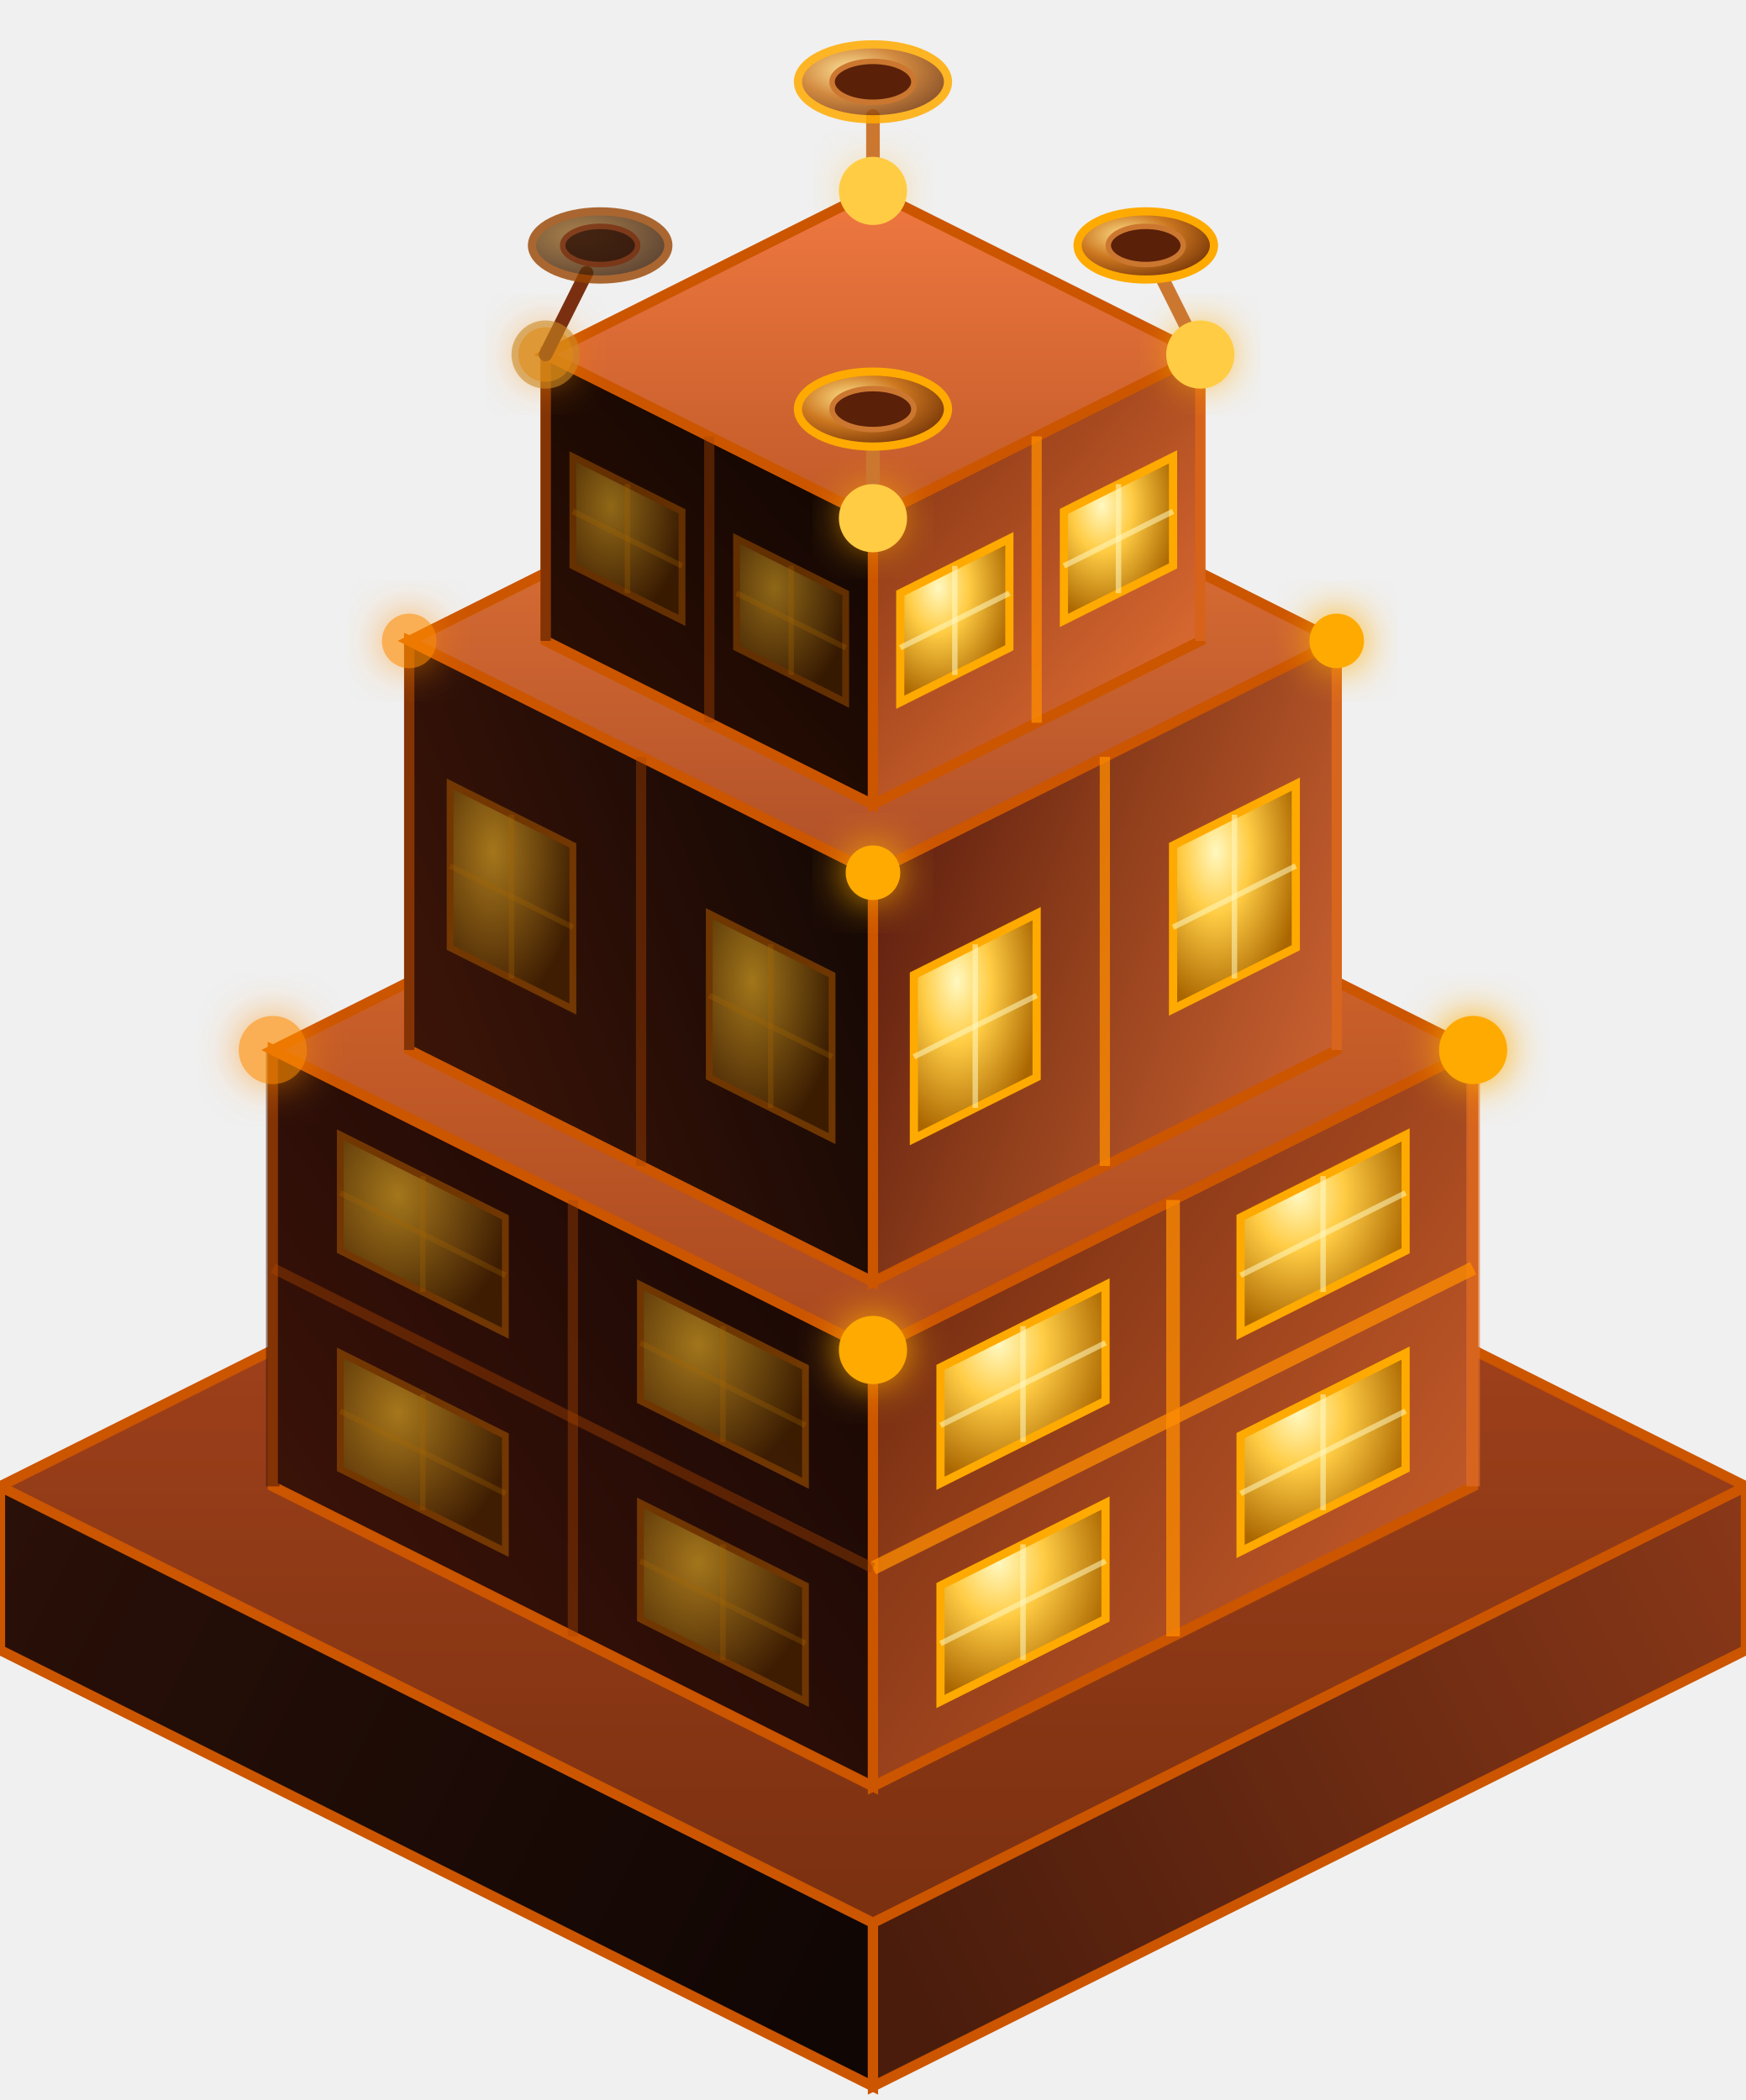
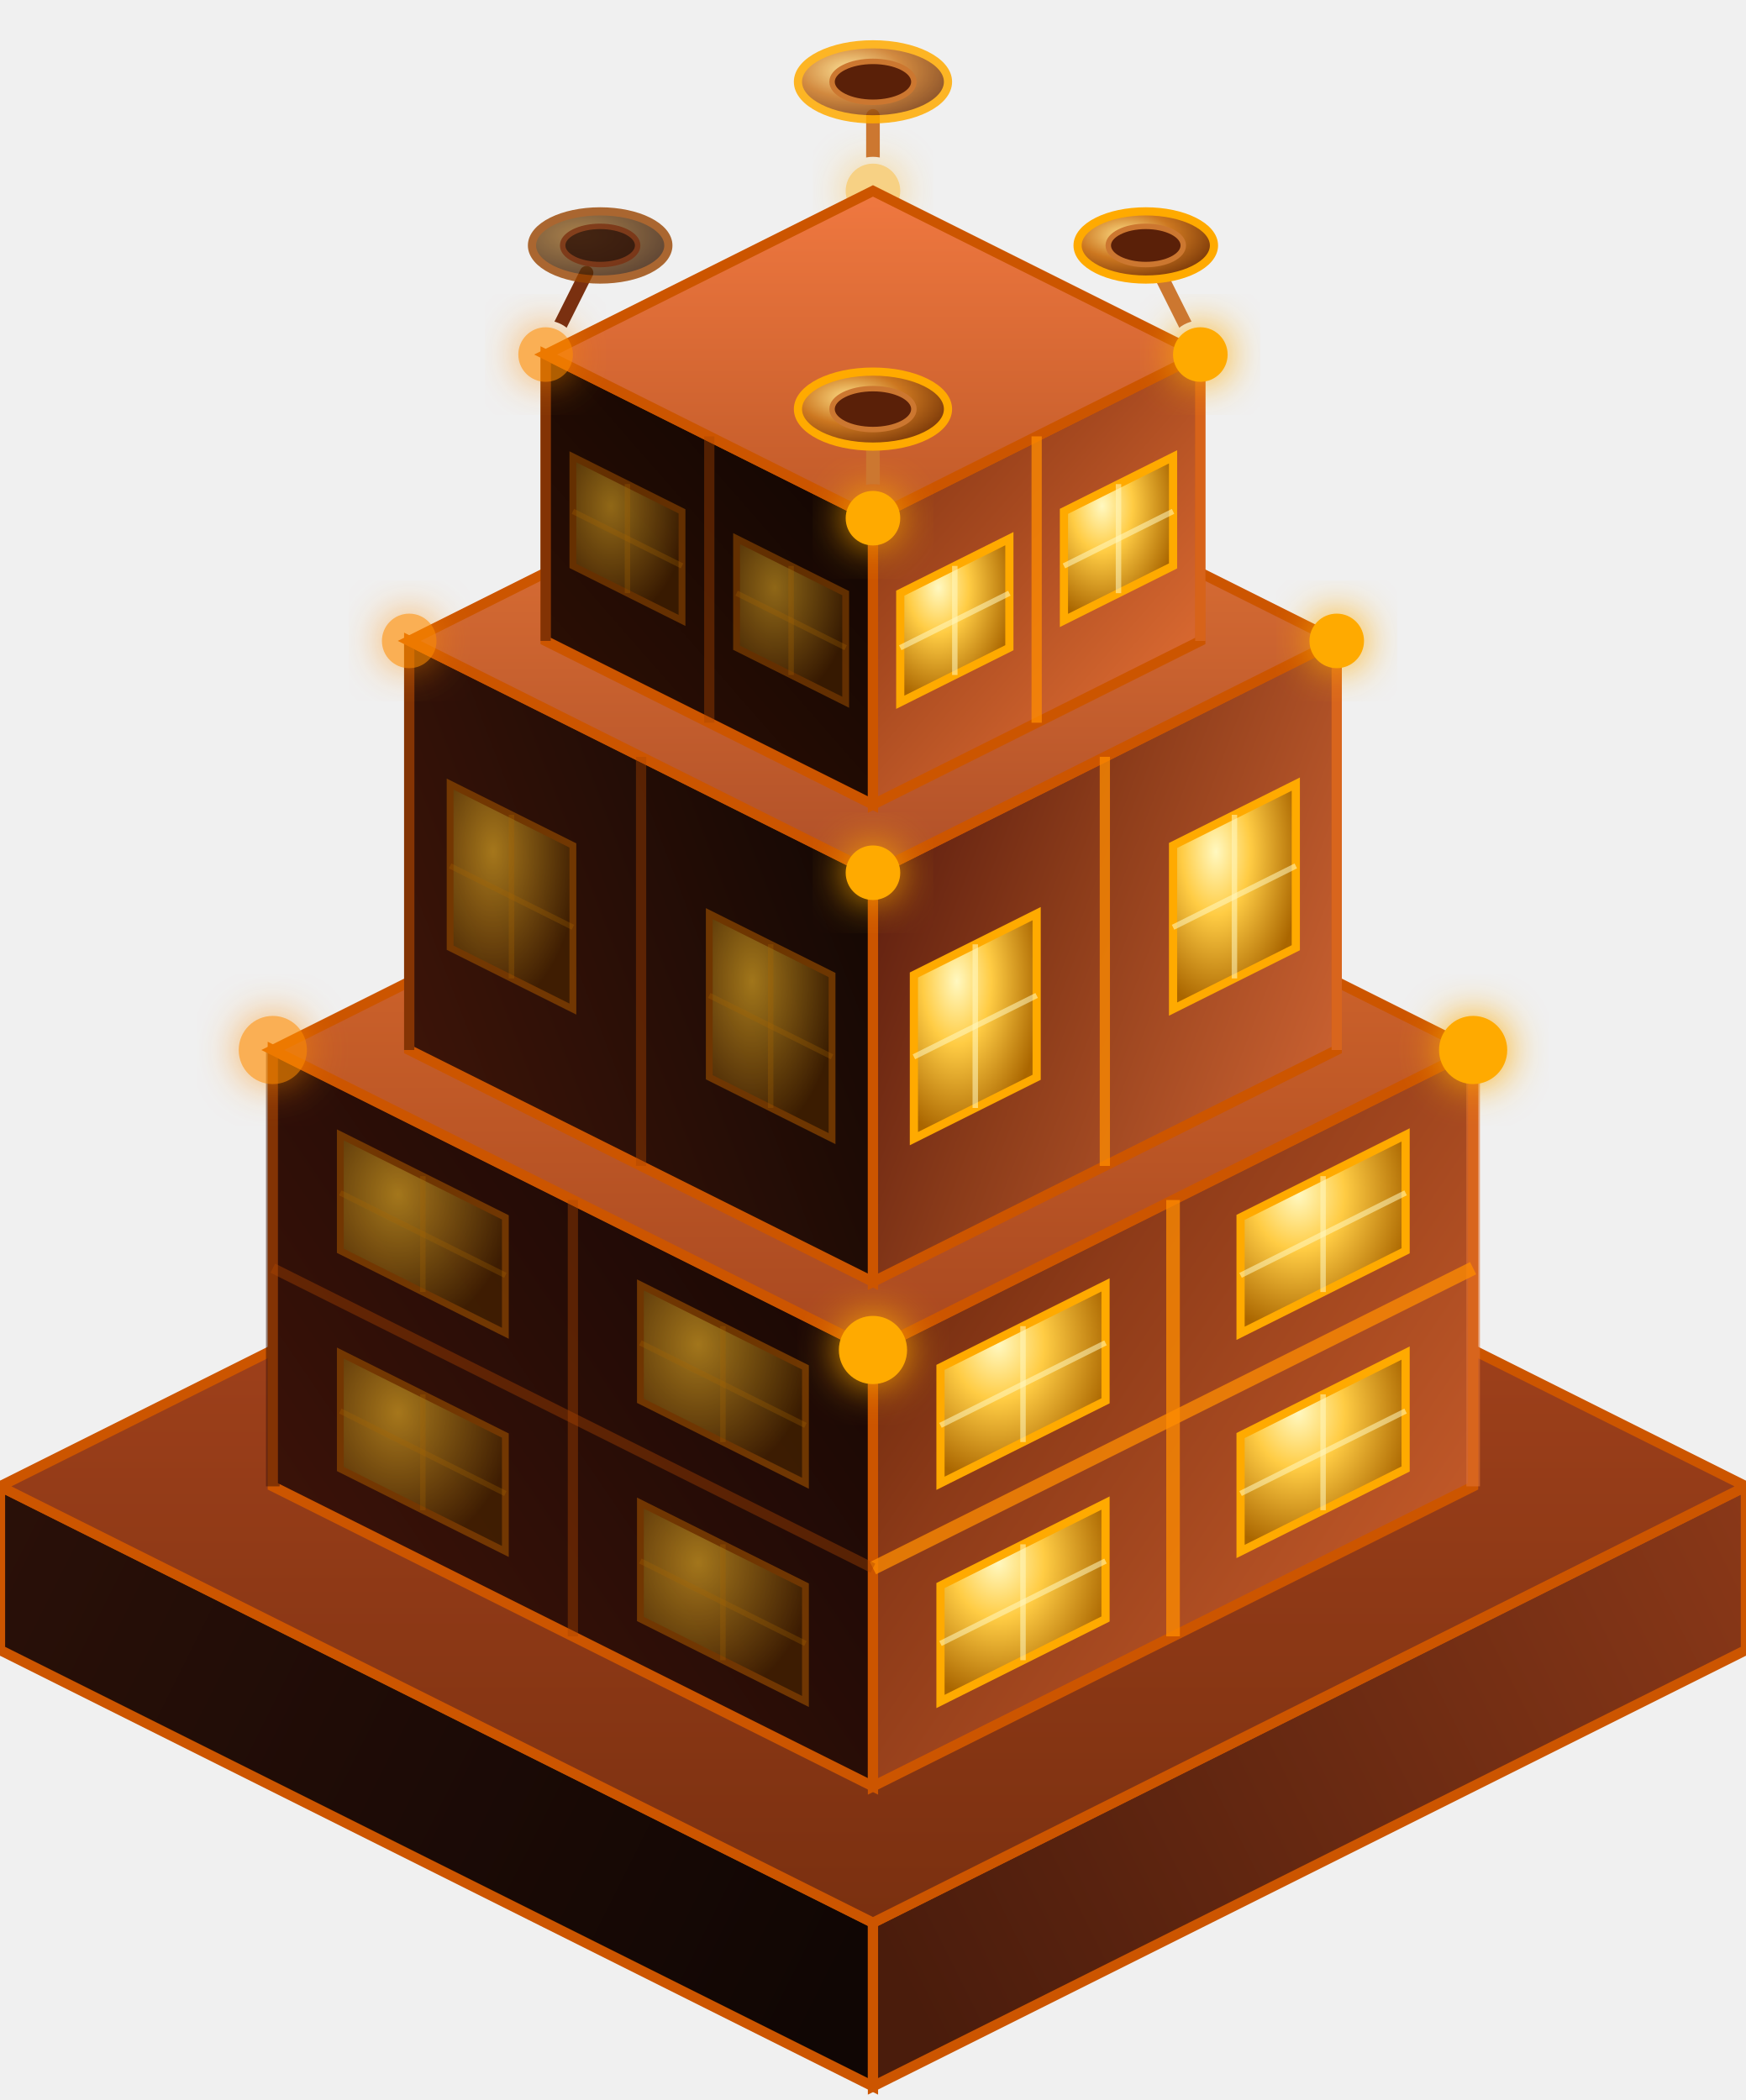
<svg xmlns="http://www.w3.org/2000/svg" viewBox="-128 -178 256 308" width="256" height="308">
  <defs>
    <linearGradient id="fR" gradientUnits="userSpaceOnUse" x1="128" y1="40" x2="0" y2="104">
      <stop offset="0%" stop-color="#8a3818" />
      <stop offset="100%" stop-color="#4a1c0c" />
    </linearGradient>
    <linearGradient id="fL" gradientUnits="userSpaceOnUse" x1="-128" y1="40" x2="0" y2="104">
      <stop offset="0%" stop-color="#2a1008" />
      <stop offset="100%" stop-color="#100604" />
    </linearGradient>
    <linearGradient id="fT" gradientUnits="userSpaceOnUse" x1="0" y1="-24" x2="0" y2="104">
      <stop offset="0%" stop-color="#b04820" />
      <stop offset="100%" stop-color="#7a3010" />
    </linearGradient>
    <linearGradient id="aR" gradientUnits="userSpaceOnUse" x1="88" y1="16" x2="0" y2="-44">
      <stop offset="0%" stop-color="#c05828" />
      <stop offset="60%" stop-color="#8c3a18" />
      <stop offset="100%" stop-color="#5c2008" />
    </linearGradient>
    <linearGradient id="aL" gradientUnits="userSpaceOnUse" x1="-88" y1="16" x2="0" y2="-44">
      <stop offset="0%" stop-color="#3a1208" />
      <stop offset="100%" stop-color="#120604" />
    </linearGradient>
    <linearGradient id="aT" gradientUnits="userSpaceOnUse" x1="0" y1="-92" x2="0" y2="-4">
      <stop offset="0%" stop-color="#e07030" />
      <stop offset="100%" stop-color="#a84820" />
    </linearGradient>
    <radialGradient id="winW" cx="35%" cy="30%" r="70%">
      <stop offset="0%" stop-color="#fff8c0" />
      <stop offset="40%" stop-color="#ffcc44" />
      <stop offset="100%" stop-color="#aa6600" />
    </radialGradient>
    <radialGradient id="winD" cx="35%" cy="30%" r="70%">
      <stop offset="0%" stop-color="#cc9922" />
      <stop offset="100%" stop-color="#442200" />
    </radialGradient>
    <linearGradient id="cR" gradientUnits="userSpaceOnUse" x1="48" y1="-24" x2="0" y2="-66">
      <stop offset="0%" stop-color="#d86830" />
      <stop offset="50%" stop-color="#a84a20" />
      <stop offset="100%" stop-color="#7c3010" />
    </linearGradient>
    <linearGradient id="cL" gradientUnits="userSpaceOnUse" x1="-48" y1="-24" x2="0" y2="-66">
      <stop offset="0%" stop-color="#2a0e04" />
      <stop offset="100%" stop-color="#0c0402" />
    </linearGradient>
    <linearGradient id="cT" gradientUnits="userSpaceOnUse" x1="0" y1="-90" x2="0" y2="-42">
      <stop offset="0%" stop-color="#f07840" />
      <stop offset="100%" stop-color="#c05a28" />
    </linearGradient>
    <radialGradient id="dishAmber" cx="35%" cy="35%" r="70%">
      <stop offset="0%" stop-color="#ffe088" />
      <stop offset="50%" stop-color="#cc7720" />
      <stop offset="100%" stop-color="#7a3808" />
    </radialGradient>
    <radialGradient id="dishAmberD" cx="35%" cy="35%" r="70%">
      <stop offset="0%" stop-color="#996622" />
      <stop offset="100%" stop-color="#3a1a04" />
    </radialGradient>
    <linearGradient id="bR" gradientUnits="userSpaceOnUse" x1="68" y1="-34" x2="0" y2="-60">
      <stop offset="0%" stop-color="#c86030" />
      <stop offset="60%" stop-color="#8c3c1a" />
      <stop offset="100%" stop-color="#602010" />
    </linearGradient>
    <linearGradient id="bL" gradientUnits="userSpaceOnUse" x1="-68" y1="-34" x2="0" y2="-60">
      <stop offset="0%" stop-color="#3c1408" />
      <stop offset="100%" stop-color="#140804" />
    </linearGradient>
    <linearGradient id="bT" gradientUnits="userSpaceOnUse" x1="0" y1="-128" x2="0" y2="-60">
      <stop offset="0%" stop-color="#e87838" />
      <stop offset="100%" stop-color="#b05028" />
    </linearGradient>
    <filter id="glow" x="-60%" y="-60%" width="220%" height="220%">
      <feGaussianBlur stdDeviation="3" result="blur" />
      <feMerge>
        <feMergeNode in="blur" />
        <feMergeNode in="SourceGraphic" />
      </feMerge>
    </filter>
+     <mask id="mNdish" maskUnits="userSpaceOnUse" x="-128" y="-178" width="256" height="308">
+       <rect x="-128" y="-178" width="256" height="308" fill="white" />
+       <circle cx="0" cy="-90" r="5" fill="black" />
+     </mask>
+     <mask id="mEdish" maskUnits="userSpaceOnUse" x="-128" y="-178" width="256" height="308">
+       <rect x="-128" y="-178" width="256" height="308" fill="white" />
+       <circle cx="48" cy="-66" r="5" fill="black" />
+     </mask>
+     <mask id="mWdish" maskUnits="userSpaceOnUse" x="-128" y="-178" width="256" height="308">
+       <rect x="-128" y="-178" width="256" height="308" fill="white" />
+       <circle cx="-48" cy="-66" r="5" fill="black" />
+     </mask>
+     <mask id="mSdish" maskUnits="userSpaceOnUse" x="-128" y="-178" width="256" height="308">
+       <rect x="-128" y="-178" width="256" height="308" fill="white" />
+       <circle cx="0" cy="-42" r="5" fill="black" />
+     </mask>
  </defs>
  <polygon points="-128,64 0,128 0,104 -128,40" fill="url(#fL)" stroke="#cc5500" stroke-width="1.5" />
  <polygon points="128,64 0,128 0,104 128,40" fill="url(#fR)" stroke="#cc5500" stroke-width="1.5" />
  <polygon points="0,-24 128,40 0,104 -128,40" fill="url(#fT)" stroke="#cc5500" stroke-width="1.5" />
  <g transform="translate(0, 24)">
    <polygon points="-88,16 0,60 0,-4 -88,-48" fill="url(#aL)" stroke="#cc5500" stroke-width="1.5" />
    <line x1="-88" y1="16" x2="-88" y2="-48" stroke="#3a1208" stroke-width="2" opacity="0.5" />
    <polygon points="-78.1,13.45 -53.9,25.55 -53.9,8.55 -78.1,-3.55" fill="url(#winD)" stroke="#884400" stroke-width="1" opacity="0.75" />
    <line x1="-66" y1="2.5" x2="-66" y2="19.5" stroke="#aa6600" stroke-width="0.8" opacity="0.28" />
    <line x1="-78.1" y1="4.95" x2="-53.9" y2="17.05" stroke="#aa6600" stroke-width="0.8" opacity="0.28" />
    <polygon points="-34.1,35.45 -9.9,47.55 -9.9,30.55 -34.1,18.45" fill="url(#winD)" stroke="#884400" stroke-width="1" opacity="0.75" />
    <line x1="-22" y1="24.5" x2="-22" y2="41.5" stroke="#aa6600" stroke-width="0.8" opacity="0.28" />
    <line x1="-34.1" y1="26.95" x2="-9.9" y2="39.05" stroke="#aa6600" stroke-width="0.8" opacity="0.28" />
    <polygon points="-78.1,-18.55 -53.9,-6.45 -53.9,-23.45 -78.1,-35.55" fill="url(#winD)" stroke="#884400" stroke-width="1" opacity="0.75" />
    <line x1="-66" y1="-29.5" x2="-66" y2="-12.5" stroke="#aa6600" stroke-width="0.8" opacity="0.28" />
    <line x1="-78.1" y1="-27.05" x2="-53.9" y2="-14.95" stroke="#aa6600" stroke-width="0.8" opacity="0.28" />
    <polygon points="-34.1,3.45 -9.9,15.55 -9.9,-1.45 -34.1,-13.55" fill="url(#winD)" stroke="#884400" stroke-width="1" opacity="0.75" />
    <line x1="-22" y1="-7.5" x2="-22" y2="9.5" stroke="#aa6600" stroke-width="0.8" opacity="0.28" />
    <line x1="-34.1" y1="-5.05" x2="-9.9" y2="7.05" stroke="#aa6600" stroke-width="0.8" opacity="0.28" />
    <polygon points="88,16 0,60 0,-4 88,-48" fill="url(#aR)" stroke="#cc5500" stroke-width="1.5" />
    <line x1="88" y1="16" x2="88" y2="-48" stroke="#e07030" stroke-width="2" opacity="0.6" />
    <polygon points="78.1,13.45 53.9,25.55 53.9,8.55 78.1,-3.55" fill="url(#winW)" stroke="#ffaa00" stroke-width="1.2" />
    <line x1="66" y1="2.5" x2="66" y2="19.5" stroke="#fff8c0" stroke-width="0.8" opacity="0.55" />
    <line x1="78.1" y1="4.95" x2="53.9" y2="17.05" stroke="#fff8c0" stroke-width="0.8" opacity="0.55" />
    <polygon points="34.1,35.45 9.9,47.55 9.9,30.55 34.1,18.45" fill="url(#winW)" stroke="#ffaa00" stroke-width="1.2" />
    <line x1="22" y1="24.5" x2="22" y2="41.5" stroke="#fff8c0" stroke-width="0.8" opacity="0.55" />
    <line x1="34.1" y1="26.95" x2="9.9" y2="39.05" stroke="#fff8c0" stroke-width="0.8" opacity="0.55" />
    <polygon points="78.1,-18.55 53.9,-6.45 53.9,-23.45 78.1,-35.55" fill="url(#winW)" stroke="#ffaa00" stroke-width="1.2" />
    <line x1="66" y1="-29.5" x2="66" y2="-12.5" stroke="#fff8c0" stroke-width="0.8" opacity="0.55" />
    <line x1="78.1" y1="-27.05" x2="53.9" y2="-14.95" stroke="#fff8c0" stroke-width="0.8" opacity="0.55" />
    <polygon points="34.1,3.45 9.9,15.55 9.9,-1.45 34.1,-13.55" fill="url(#winW)" stroke="#ffaa00" stroke-width="1.2" />
    <line x1="22" y1="-7.5" x2="22" y2="9.5" stroke="#fff8c0" stroke-width="0.8" opacity="0.55" />
    <line x1="34.1" y1="-5.05" x2="9.9" y2="7.05" stroke="#fff8c0" stroke-width="0.8" opacity="0.55" />
    <polygon points="0,-92 88,-48 0,-4 -88,-48" fill="url(#aT)" stroke="#cc5500" stroke-width="1.5" />
    <line x1="44" y1="-26" x2="44" y2="38" stroke="#ff8c00" stroke-width="2" opacity="0.75" />
    <line x1="-44" y1="-26" x2="-44" y2="38" stroke="#aa4400" stroke-width="1.5" opacity="0.4" />
    <line x1="88" y1="-16" x2="0" y2="28" stroke="#ff8c00" stroke-width="2" opacity="0.75" />
    <line x1="0" y1="28" x2="-88" y2="-16" stroke="#aa4400" stroke-width="1.5" opacity="0.4" />
    <circle cx="88" cy="-48" r="5" fill="#ffaa00" filter="url(#glow)" />
    <circle cx="-88" cy="-48" r="5" fill="#ff8c00" filter="url(#glow)" opacity="0.65" />
    <circle cx="0" cy="-4" r="5" fill="#ffaa00" filter="url(#glow)" />
  </g>
  <g transform="translate(0, 10)">
    <polygon points="-68,-34 0,0 0,-60 -68,-94" fill="url(#bL)" stroke="#cc5500" stroke-width="1.5" />
    <line x1="-68" y1="-34" x2="-68" y2="-94" stroke="#3c1408" stroke-width="1.5" opacity="0.5" />
    <polygon points="-44,-40 -62,-49 -62,-73 -44,-64" fill="url(#winD)" stroke="#884400" stroke-width="1" opacity="0.75" />
    <line x1="-53" y1="-44.5" x2="-53" y2="-68.5" stroke="#aa6600" stroke-width="0.8" opacity="0.28" />
    <line x1="-44" y1="-52" x2="-62" y2="-61" stroke="#aa6600" stroke-width="0.8" opacity="0.28" />
    <polygon points="-6,-21 -24,-30 -24,-54 -6,-45" fill="url(#winD)" stroke="#884400" stroke-width="1" opacity="0.75" />
    <line x1="-15" y1="-25.5" x2="-15" y2="-49.5" stroke="#aa6600" stroke-width="0.8" opacity="0.28" />
    <line x1="-6" y1="-33" x2="-24" y2="-42" stroke="#aa6600" stroke-width="0.8" opacity="0.28" />
    <polygon points="68,-34 0,0 0,-60 68,-94" fill="url(#bR)" stroke="#cc5500" stroke-width="1.5" />
    <line x1="68" y1="-34" x2="68" y2="-94" stroke="#e07030" stroke-width="1.5" opacity="0.6" />
    <polygon points="44,-40 62,-49 62,-73 44,-64" fill="url(#winW)" stroke="#ffaa00" stroke-width="1.2" />
    <line x1="53" y1="-44.5" x2="53" y2="-68.5" stroke="#fff8c0" stroke-width="0.8" opacity="0.55" />
    <line x1="44" y1="-52" x2="62" y2="-61" stroke="#fff8c0" stroke-width="0.8" opacity="0.55" />
    <polygon points="6,-21 24,-30 24,-54 6,-45" fill="url(#winW)" stroke="#ffaa00" stroke-width="1.2" />
    <line x1="15" y1="-25.5" x2="15" y2="-49.5" stroke="#fff8c0" stroke-width="0.8" opacity="0.55" />
    <line x1="6" y1="-33" x2="24" y2="-42" stroke="#fff8c0" stroke-width="0.8" opacity="0.55" />
    <circle cx="0" cy="-128" r="4" fill="#ffaa00" filter="url(#glow)" opacity="0.45" />
    <polygon points="0,-128 68,-94 0,-60 -68,-94" fill="url(#bT)" stroke="#cc5500" stroke-width="1.5" />
    <line x1="34" y1="-77" x2="34" y2="-17" stroke="#ff8c00" stroke-width="1.5" opacity="0.75" />
    <line x1="-34" y1="-77" x2="-34" y2="-17" stroke="#aa4400" stroke-width="1.5" opacity="0.4" />
    <circle cx="68" cy="-94" r="4" fill="#ffaa00" filter="url(#glow)" />
    <circle cx="-68" cy="-94" r="4" fill="#ff8c00" filter="url(#glow)" opacity="0.65" />
    <circle cx="0" cy="-60" r="4" fill="#ffaa00" filter="url(#glow)" />
  </g>
  <g transform="translate(0, -60)">
    <polygon points="-48,-24 0,0 0,-42 -48,-66" fill="url(#cL)" stroke="#cc5500" stroke-width="1.5" />
    <line x1="-48" y1="-24" x2="-48" y2="-66" stroke="#3a1208" stroke-width="1.5" opacity="0.5" />
    <polygon points="-44,-35 -28,-27 -28,-43 -44,-51" fill="url(#winD)" stroke="#884400" stroke-width="1" opacity="0.65" />
    <line x1="-36" y1="-47" x2="-36" y2="-31" stroke="#aa6600" stroke-width="0.8" opacity="0.28" />
    <line x1="-44" y1="-43" x2="-28" y2="-35" stroke="#aa6600" stroke-width="0.8" opacity="0.28" />
    <polygon points="-20,-23 -4,-15 -4,-31 -20,-39" fill="url(#winD)" stroke="#884400" stroke-width="1" opacity="0.65" />
    <line x1="-12" y1="-35" x2="-12" y2="-19" stroke="#aa6600" stroke-width="0.8" opacity="0.28" />
    <line x1="-20" y1="-31" x2="-4" y2="-23" stroke="#aa6600" stroke-width="0.8" opacity="0.28" />
    <polygon points="48,-24 0,0 0,-42 48,-66" fill="url(#cR)" stroke="#cc5500" stroke-width="1.5" />
    <line x1="48" y1="-24" x2="48" y2="-66" stroke="#e07030" stroke-width="1.5" opacity="0.55" />
    <polygon points="44,-35 28,-27 28,-43 44,-51" fill="url(#winW)" stroke="#ffaa00" stroke-width="1.2" />
    <line x1="36" y1="-47" x2="36" y2="-31" stroke="#fff8c0" stroke-width="0.8" opacity="0.55" />
    <line x1="44" y1="-43" x2="28" y2="-35" stroke="#fff8c0" stroke-width="0.8" opacity="0.55" />
    <polygon points="20,-23 4,-15 4,-31 20,-39" fill="url(#winW)" stroke="#ffaa00" stroke-width="1.2" />
    <line x1="12" y1="-35" x2="12" y2="-19" stroke="#fff8c0" stroke-width="0.8" opacity="0.55" />
    <line x1="20" y1="-31" x2="4" y2="-23" stroke="#fff8c0" stroke-width="0.8" opacity="0.55" />
    <circle cx="0" cy="-90" r="4" fill="#ffaa00" filter="url(#glow)" opacity="0.45" />
    <polygon points="0,-90 48,-66 0,-42 -48,-66" fill="url(#cT)" stroke="#cc5500" stroke-width="1.5" />
    <line x1="24" y1="-54" x2="24" y2="-12" stroke="#ff8c00" stroke-width="1.5" opacity="0.75" />
    <line x1="-24" y1="-54" x2="-24" y2="-12" stroke="#aa4400" stroke-width="1.5" opacity="0.4" />
    <circle cx="48" cy="-66" r="4" fill="#ffaa00" filter="url(#glow)" />
    <circle cx="-48" cy="-66" r="4" fill="#ff8c00" filter="url(#glow)" opacity="0.65" />
    <circle cx="0" cy="-42" r="4" fill="#ffaa00" filter="url(#glow)" />
  </g>
  <g transform="translate(0, -60)">
-     <line x1="0" y1="-90" x2="0" y2="-101" stroke="#cc7730" stroke-width="2" stroke-linecap="round" />
-     <circle cx="0" cy="-90" r="5" fill="#ffcc44" />
+     <line x1="0" y1="-90" x2="0" y2="-101" stroke="#cc7730" stroke-width="2" stroke-linecap="round" mask="url(#mNdish)" />
    <ellipse cx="0" cy="-106" rx="11" ry="5.5" fill="url(#dishAmber)" stroke="#ffaa00" stroke-width="1.2" opacity="0.85" />
    <ellipse cx="0" cy="-106" rx="6" ry="3" fill="#5a2008" stroke="#cc7730" stroke-width="0.8" />
-     <line x1="48" y1="-66" x2="42" y2="-78" stroke="#cc7730" stroke-width="2" stroke-linecap="round" />
-     <circle cx="48" cy="-66" r="5" fill="#ffcc44" />
+     <line x1="48" y1="-66" x2="42" y2="-78" stroke="#cc7730" stroke-width="2" stroke-linecap="round" mask="url(#mEdish)" />
    <ellipse cx="40" cy="-82" rx="10" ry="5" fill="url(#dishAmber)" stroke="#ffaa00" stroke-width="1.2" />
    <ellipse cx="40" cy="-82" rx="5.5" ry="2.8" fill="#5a2008" stroke="#cc7730" stroke-width="0.8" />
-     <line x1="-48" y1="-66" x2="-42" y2="-78" stroke="#7a3010" stroke-width="2" stroke-linecap="round" />
-     <circle cx="-48" cy="-66" r="5" fill="#cc8822" opacity="0.6" />
+     <line x1="-48" y1="-66" x2="-42" y2="-78" stroke="#7a3010" stroke-width="2" stroke-linecap="round" mask="url(#mWdish)" />
    <ellipse cx="-40" cy="-82" rx="10" ry="5" fill="url(#dishAmberD)" stroke="#994400" stroke-width="1.2" opacity="0.8" />
    <ellipse cx="-40" cy="-82" rx="5.5" ry="2.8" fill="#2a0e04" stroke="#7a3010" stroke-width="0.8" opacity="0.8" />
-     <line x1="0" y1="-42" x2="0" y2="-53" stroke="#cc7730" stroke-width="2" stroke-linecap="round" />
-     <circle cx="0" cy="-42" r="5" fill="#ffcc44" />
+     <line x1="0" y1="-42" x2="0" y2="-53" stroke="#cc7730" stroke-width="2" stroke-linecap="round" mask="url(#mSdish)" />
    <ellipse cx="0" cy="-58" rx="11" ry="5.5" fill="url(#dishAmber)" stroke="#ffaa00" stroke-width="1.2" />
    <ellipse cx="0" cy="-58" rx="6" ry="3" fill="#5a2008" stroke="#cc7730" stroke-width="0.8" />
  </g>
</svg>
